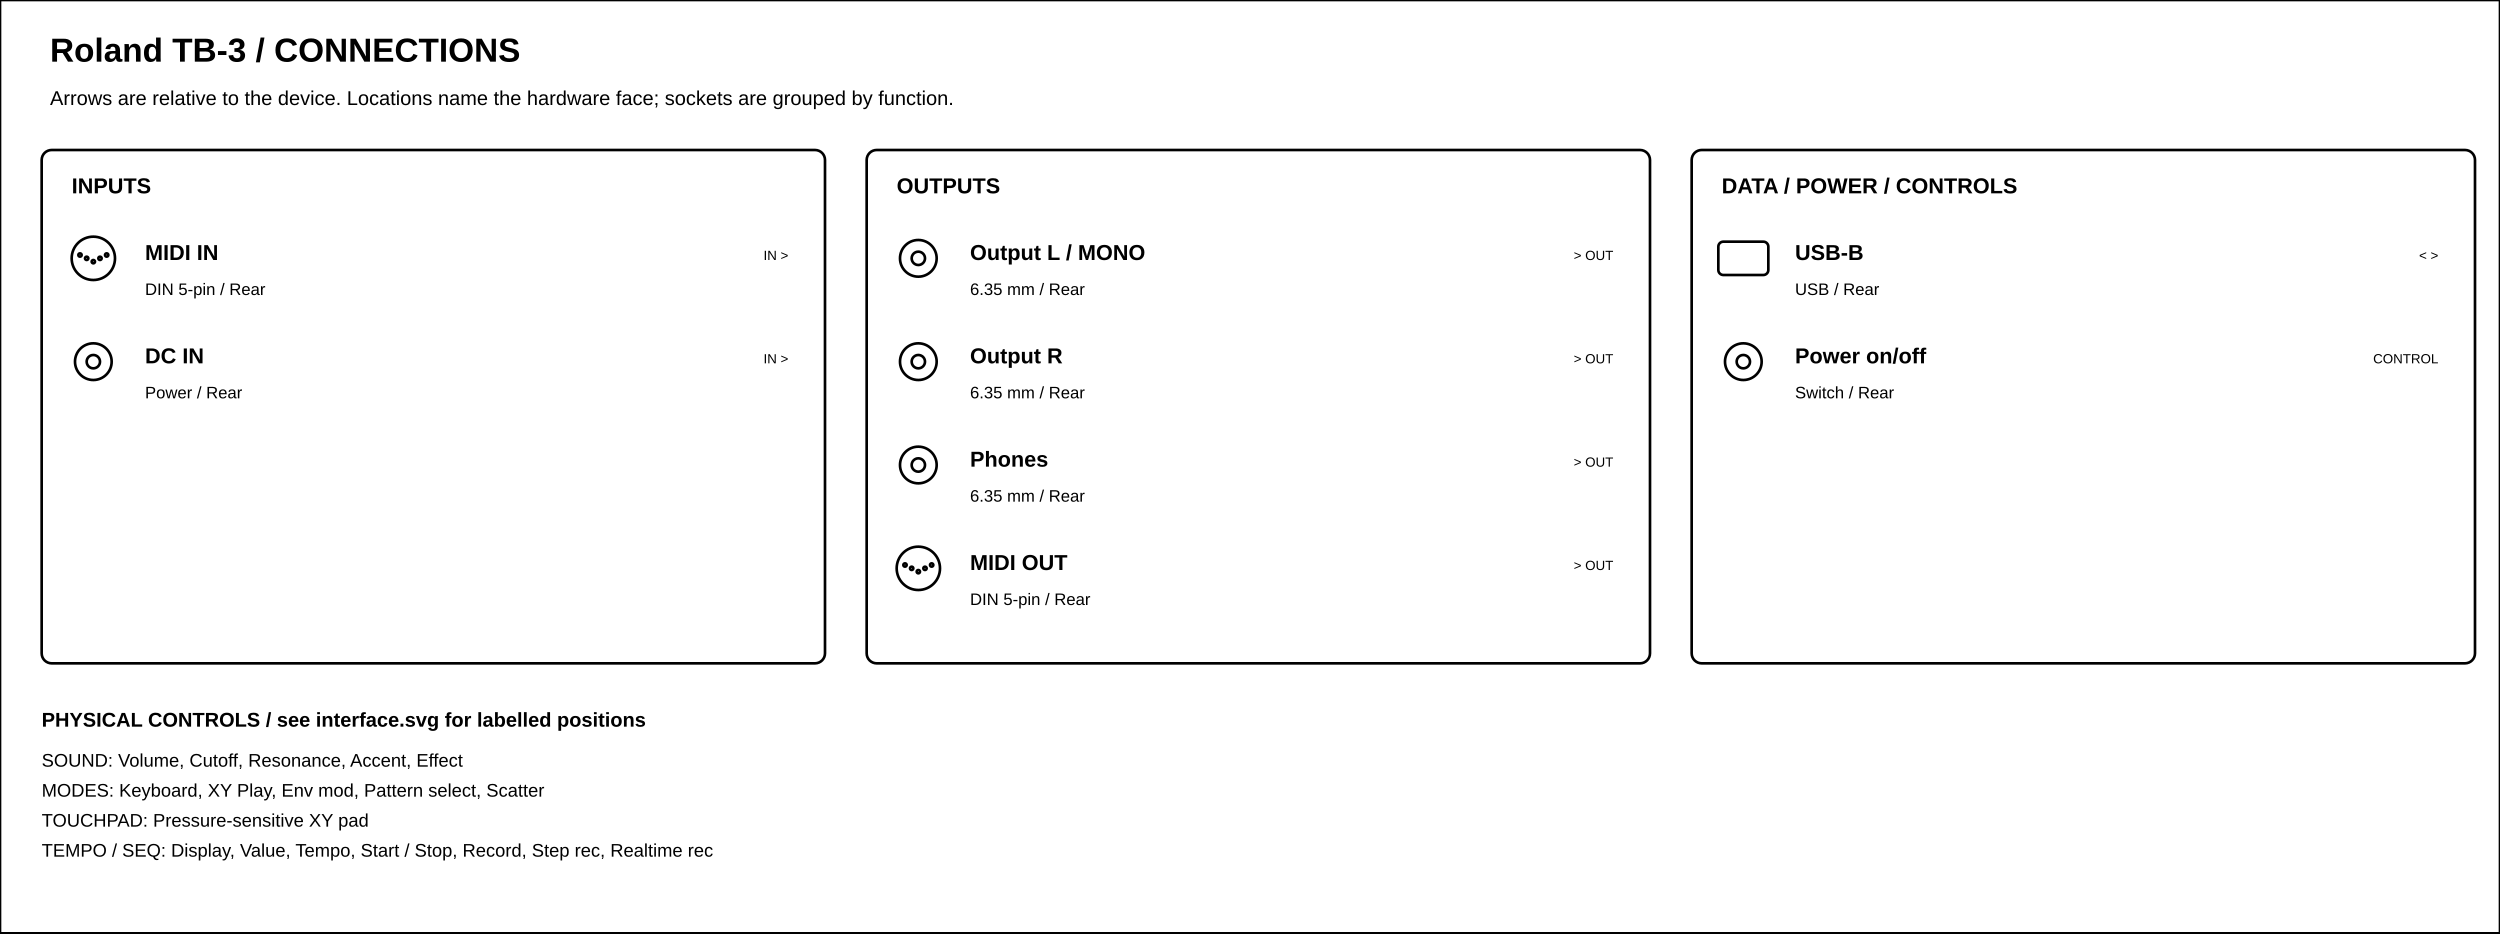
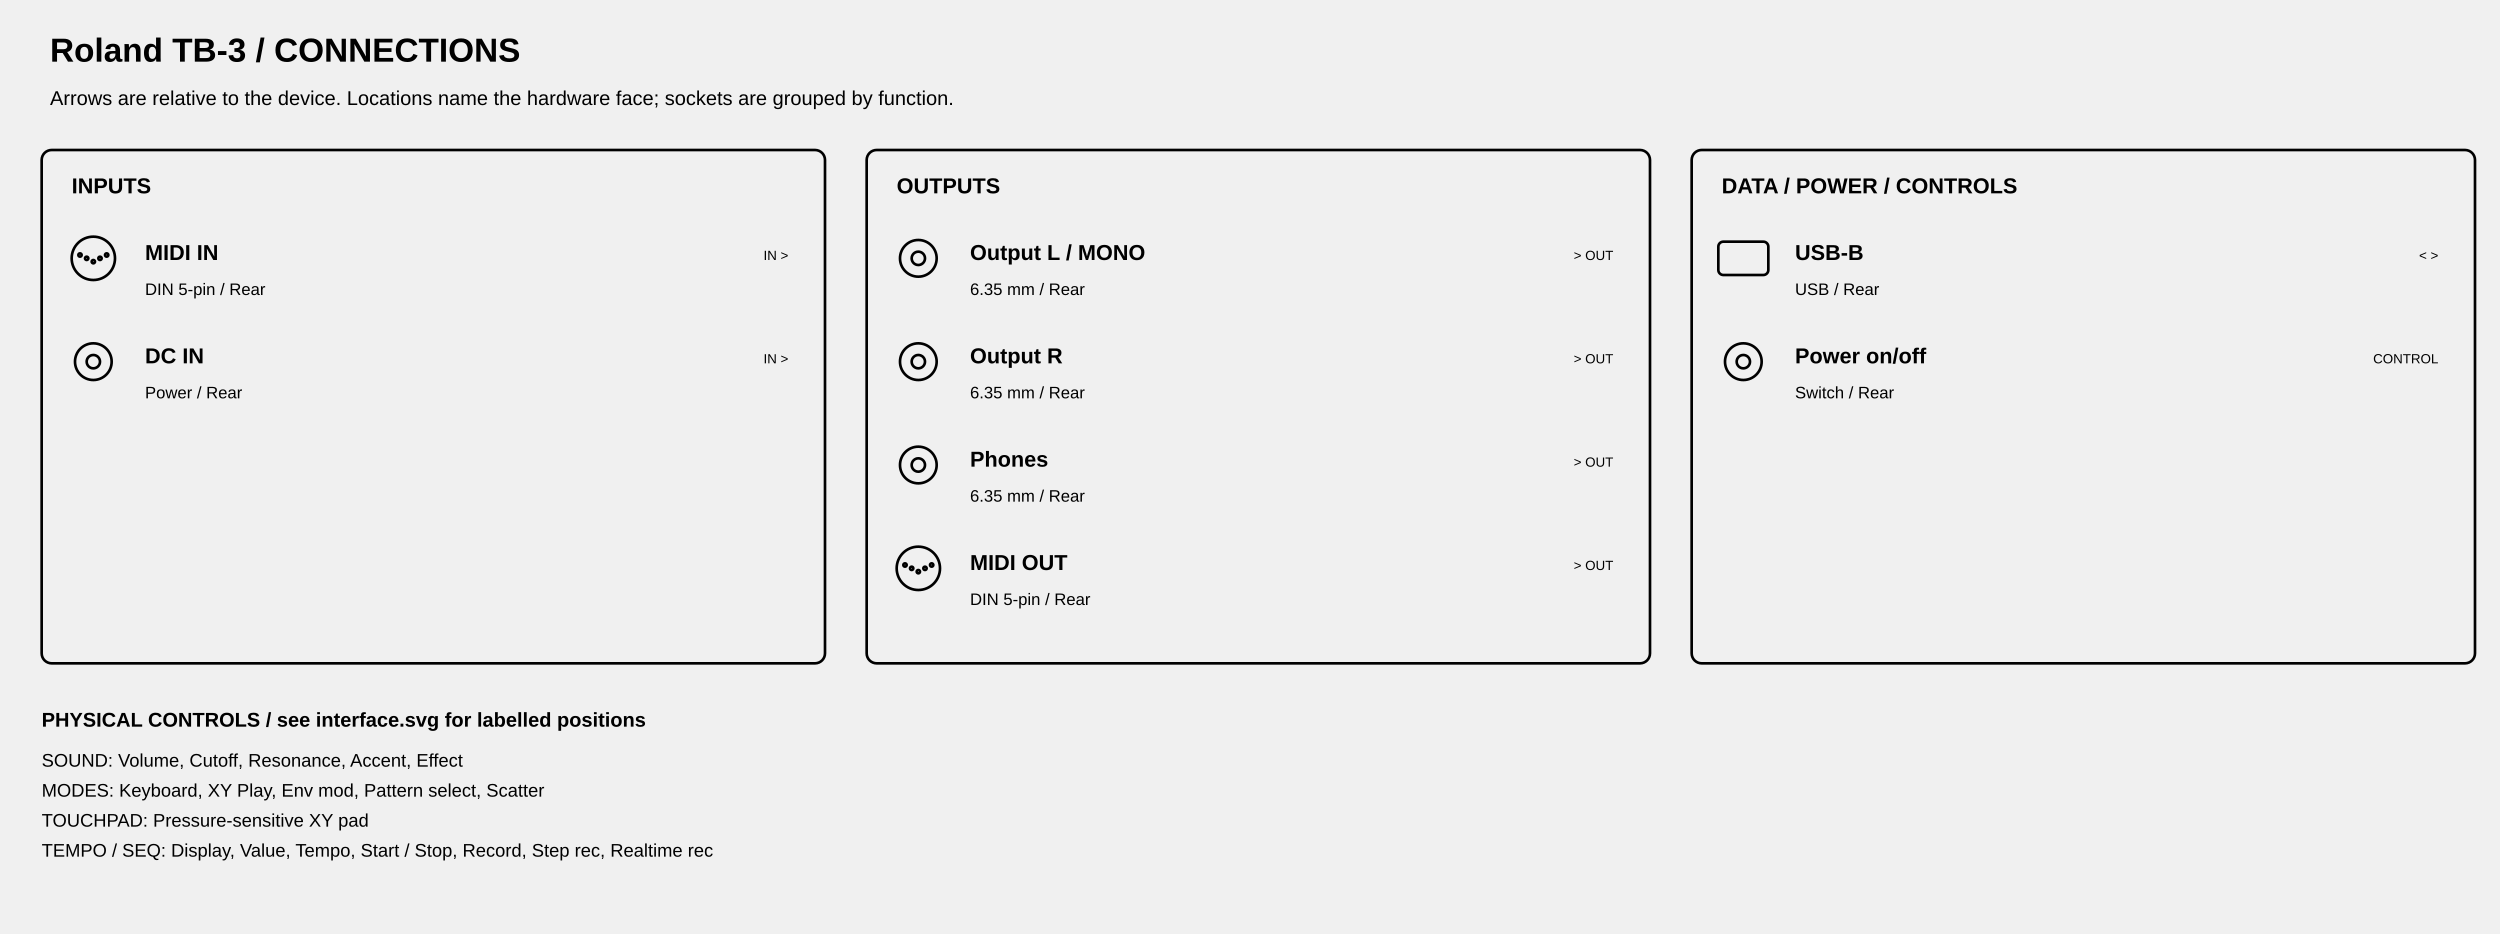
- <svg xmlns="http://www.w3.org/2000/svg" viewBox="0 0 1500 560" role="img" aria-labelledby="title description">
-   <style>text{font-family:Arial,Helvetica,sans-serif;fill:#000;stroke:none}.line{fill:#fff;stroke:#000;stroke-width:1.6;stroke-linejoin:round;stroke-linecap:round}.thin{fill:none;stroke:#000;stroke-width:1;stroke-linejoin:round;stroke-linecap:round}</style>
-   <rect x="0" y="0" width="1500" height="560" class="line" fill="#fff" stroke="none" stroke-width="1.6" />
-   <text x="30" y="37" fill="#000" font-family="Arial,Helvetica,sans-serif" font-size="20" text-anchor="start" font-weight="bold">Roland TB-3 / CONNECTIONS</text>
-   <text x="30" y="63" fill="#000" font-family="Arial,Helvetica,sans-serif" font-size="12" text-anchor="start">Arrows are relative to the device. Locations name the hardware face; sockets are grouped by function.</text>
-   <rect x="25" y="90" width="470" height="308" class="line" fill="#fff" stroke="#000" stroke-width="1.6" rx="6" />
-   <text x="43" y="116" fill="#000" font-family="Arial,Helvetica,sans-serif" font-size="13" text-anchor="start" font-weight="bold">INPUTS</text>
-   <g id="port-0-1" aria-label="MIDI IN" data-direction="input">
-     <circle cx="56" cy="155" r="13" class="line" fill="#fff" stroke="#000" stroke-width="1.6" />
-     <circle cx="48" cy="153" r="1" class="line" fill="#fff" stroke="#000" stroke-width="1.6" />
-     <circle cx="52" cy="155" r="1" class="line" fill="#fff" stroke="#000" stroke-width="1.6" />
-     <circle cx="56" cy="157" r="1" class="line" fill="#fff" stroke="#000" stroke-width="1.6" />
-     <circle cx="60" cy="155" r="1" class="line" fill="#fff" stroke="#000" stroke-width="1.6" />
-     <circle cx="64" cy="153" r="1" class="line" fill="#fff" stroke="#000" stroke-width="1.6" />
-     <text x="87" y="156" fill="#000" font-family="Arial,Helvetica,sans-serif" font-size="13" text-anchor="start" font-weight="bold">MIDI IN</text>
-     <text x="87" y="177" fill="#000" font-family="Arial,Helvetica,sans-serif" font-size="10" text-anchor="start">DIN 5-pin / Rear</text>
-     <text x="473" y="156" fill="#000" font-family="Arial,Helvetica,sans-serif" font-size="8" text-anchor="end">IN &gt;</text>
+ <svg xmlns="http://www.w3.org/2000/svg" viewBox="0 0 1500 560" role="group" aria-labelledby="roland-tb-3-connections--title" aria-describedby="roland-tb-3-connections--description" data-device="roland-tb-3" data-diagram-style="wireframe" style="background: #fff; color: #000;">
+   <style>text{font-family:Arial,Helvetica,sans-serif}[data-part]:focus-visible{outline:3px solid currentColor}</style>
+   <text x="30" y="37" fill="currentColor" stroke="none" font-size="20" text-anchor="start" font-weight="bold">Roland TB-3 / CONNECTIONS</text>
+   <text x="30" y="63" fill="currentColor" stroke="none" font-size="12" text-anchor="start">Arrows are relative to the device. Locations name the hardware face; sockets are grouped by function.</text>
+   <rect x="25" y="90" width="470" height="308" rx="6" fill="none" stroke="currentColor" stroke-linejoin="round" stroke-linecap="round" stroke-width="1.6" />
+   <text x="43" y="116" fill="currentColor" stroke="none" font-size="13" text-anchor="start" font-weight="bold">INPUTS</text>
+   <g id="roland-tb-3-connections--port-0-1" aria-label="MIDI IN" data-direction="input">
+     <circle cx="56" cy="155" r="13" fill="none" stroke="currentColor" stroke-linejoin="round" stroke-linecap="round" stroke-width="1.6" />
+     <circle cx="48" cy="153" r="1" fill="none" stroke="currentColor" stroke-linejoin="round" stroke-linecap="round" stroke-width="1.6" />
+     <circle cx="52" cy="155" r="1" fill="none" stroke="currentColor" stroke-linejoin="round" stroke-linecap="round" stroke-width="1.6" />
+     <circle cx="56" cy="157" r="1" fill="none" stroke="currentColor" stroke-linejoin="round" stroke-linecap="round" stroke-width="1.6" />
+     <circle cx="60" cy="155" r="1" fill="none" stroke="currentColor" stroke-linejoin="round" stroke-linecap="round" stroke-width="1.6" />
+     <circle cx="64" cy="153" r="1" fill="none" stroke="currentColor" stroke-linejoin="round" stroke-linecap="round" stroke-width="1.6" />
+     <text x="87" y="156" fill="currentColor" stroke="none" font-size="13" text-anchor="start" font-weight="bold">MIDI IN</text>
+     <text x="87" y="177" fill="currentColor" stroke="none" font-size="10" text-anchor="start">DIN 5-pin / Rear</text>
+     <text x="473" y="156" fill="currentColor" stroke="none" font-size="8" text-anchor="end">IN &gt;</text>
  </g>
-   <g id="port-0-2" aria-label="DC IN" data-direction="input">
-     <circle cx="56" cy="217" r="11" class="line" fill="#fff" stroke="#000" stroke-width="1.6" />
-     <circle cx="56" cy="217" r="4" class="line" fill="#fff" stroke="#000" stroke-width="1.6" />
-     <text x="87" y="218" fill="#000" font-family="Arial,Helvetica,sans-serif" font-size="13" text-anchor="start" font-weight="bold">DC IN</text>
-     <text x="87" y="239" fill="#000" font-family="Arial,Helvetica,sans-serif" font-size="10" text-anchor="start">Power / Rear</text>
-     <text x="473" y="218" fill="#000" font-family="Arial,Helvetica,sans-serif" font-size="8" text-anchor="end">IN &gt;</text>
+   <g id="roland-tb-3-connections--port-0-2" aria-label="DC IN" data-direction="input">
+     <circle cx="56" cy="217" r="11" fill="none" stroke="currentColor" stroke-linejoin="round" stroke-linecap="round" stroke-width="1.6" />
+     <circle cx="56" cy="217" r="4" fill="none" stroke="currentColor" stroke-linejoin="round" stroke-linecap="round" stroke-width="1.6" />
+     <text x="87" y="218" fill="currentColor" stroke="none" font-size="13" text-anchor="start" font-weight="bold">DC IN</text>
+     <text x="87" y="239" fill="currentColor" stroke="none" font-size="10" text-anchor="start">Power / Rear</text>
+     <text x="473" y="218" fill="currentColor" stroke="none" font-size="8" text-anchor="end">IN &gt;</text>
  </g>
-   <rect x="520" y="90" width="470" height="308" class="line" fill="#fff" stroke="#000" stroke-width="1.6" rx="6" />
-   <text x="538" y="116" fill="#000" font-family="Arial,Helvetica,sans-serif" font-size="13" text-anchor="start" font-weight="bold">OUTPUTS</text>
-   <g id="port-1-1" aria-label="Output L / MONO" data-direction="output">
-     <circle cx="551" cy="155" r="11" class="line" fill="#fff" stroke="#000" stroke-width="1.6" />
-     <circle cx="551" cy="155" r="4" class="line" fill="#fff" stroke="#000" stroke-width="1.6" />
-     <text x="582" y="156" fill="#000" font-family="Arial,Helvetica,sans-serif" font-size="13" text-anchor="start" font-weight="bold">Output L / MONO</text>
-     <text x="582" y="177" fill="#000" font-family="Arial,Helvetica,sans-serif" font-size="10" text-anchor="start">6.35 mm / Rear</text>
-     <text x="968" y="156" fill="#000" font-family="Arial,Helvetica,sans-serif" font-size="8" text-anchor="end">&gt; OUT</text>
+   <rect x="520" y="90" width="470" height="308" rx="6" fill="none" stroke="currentColor" stroke-linejoin="round" stroke-linecap="round" stroke-width="1.6" />
+   <text x="538" y="116" fill="currentColor" stroke="none" font-size="13" text-anchor="start" font-weight="bold">OUTPUTS</text>
+   <g id="roland-tb-3-connections--port-1-1" aria-label="Output L / MONO" data-direction="output">
+     <circle cx="551" cy="155" r="11" fill="none" stroke="currentColor" stroke-linejoin="round" stroke-linecap="round" stroke-width="1.6" />
+     <circle cx="551" cy="155" r="4" fill="none" stroke="currentColor" stroke-linejoin="round" stroke-linecap="round" stroke-width="1.6" />
+     <text x="582" y="156" fill="currentColor" stroke="none" font-size="13" text-anchor="start" font-weight="bold">Output L / MONO</text>
+     <text x="582" y="177" fill="currentColor" stroke="none" font-size="10" text-anchor="start">6.35 mm / Rear</text>
+     <text x="968" y="156" fill="currentColor" stroke="none" font-size="8" text-anchor="end">&gt; OUT</text>
  </g>
-   <g id="port-1-2" aria-label="Output R" data-direction="output">
-     <circle cx="551" cy="217" r="11" class="line" fill="#fff" stroke="#000" stroke-width="1.6" />
-     <circle cx="551" cy="217" r="4" class="line" fill="#fff" stroke="#000" stroke-width="1.6" />
-     <text x="582" y="218" fill="#000" font-family="Arial,Helvetica,sans-serif" font-size="13" text-anchor="start" font-weight="bold">Output R</text>
-     <text x="582" y="239" fill="#000" font-family="Arial,Helvetica,sans-serif" font-size="10" text-anchor="start">6.35 mm / Rear</text>
-     <text x="968" y="218" fill="#000" font-family="Arial,Helvetica,sans-serif" font-size="8" text-anchor="end">&gt; OUT</text>
+   <g id="roland-tb-3-connections--port-1-2" aria-label="Output R" data-direction="output">
+     <circle cx="551" cy="217" r="11" fill="none" stroke="currentColor" stroke-linejoin="round" stroke-linecap="round" stroke-width="1.6" />
+     <circle cx="551" cy="217" r="4" fill="none" stroke="currentColor" stroke-linejoin="round" stroke-linecap="round" stroke-width="1.6" />
+     <text x="582" y="218" fill="currentColor" stroke="none" font-size="13" text-anchor="start" font-weight="bold">Output R</text>
+     <text x="582" y="239" fill="currentColor" stroke="none" font-size="10" text-anchor="start">6.35 mm / Rear</text>
+     <text x="968" y="218" fill="currentColor" stroke="none" font-size="8" text-anchor="end">&gt; OUT</text>
  </g>
-   <g id="port-1-3" aria-label="Phones" data-direction="output">
-     <circle cx="551" cy="279" r="11" class="line" fill="#fff" stroke="#000" stroke-width="1.6" />
-     <circle cx="551" cy="279" r="4" class="line" fill="#fff" stroke="#000" stroke-width="1.6" />
-     <text x="582" y="280" fill="#000" font-family="Arial,Helvetica,sans-serif" font-size="13" text-anchor="start" font-weight="bold">Phones</text>
-     <text x="582" y="301" fill="#000" font-family="Arial,Helvetica,sans-serif" font-size="10" text-anchor="start">6.35 mm / Rear</text>
-     <text x="968" y="280" fill="#000" font-family="Arial,Helvetica,sans-serif" font-size="8" text-anchor="end">&gt; OUT</text>
+   <g id="roland-tb-3-connections--port-1-3" aria-label="Phones" data-direction="output">
+     <circle cx="551" cy="279" r="11" fill="none" stroke="currentColor" stroke-linejoin="round" stroke-linecap="round" stroke-width="1.6" />
+     <circle cx="551" cy="279" r="4" fill="none" stroke="currentColor" stroke-linejoin="round" stroke-linecap="round" stroke-width="1.6" />
+     <text x="582" y="280" fill="currentColor" stroke="none" font-size="13" text-anchor="start" font-weight="bold">Phones</text>
+     <text x="582" y="301" fill="currentColor" stroke="none" font-size="10" text-anchor="start">6.35 mm / Rear</text>
+     <text x="968" y="280" fill="currentColor" stroke="none" font-size="8" text-anchor="end">&gt; OUT</text>
  </g>
-   <g id="port-1-4" aria-label="MIDI OUT" data-direction="output">
-     <circle cx="551" cy="341" r="13" class="line" fill="#fff" stroke="#000" stroke-width="1.6" />
-     <circle cx="543" cy="339" r="1" class="line" fill="#fff" stroke="#000" stroke-width="1.6" />
-     <circle cx="547" cy="341" r="1" class="line" fill="#fff" stroke="#000" stroke-width="1.6" />
-     <circle cx="551" cy="343" r="1" class="line" fill="#fff" stroke="#000" stroke-width="1.6" />
-     <circle cx="555" cy="341" r="1" class="line" fill="#fff" stroke="#000" stroke-width="1.6" />
-     <circle cx="559" cy="339" r="1" class="line" fill="#fff" stroke="#000" stroke-width="1.6" />
-     <text x="582" y="342" fill="#000" font-family="Arial,Helvetica,sans-serif" font-size="13" text-anchor="start" font-weight="bold">MIDI OUT</text>
-     <text x="582" y="363" fill="#000" font-family="Arial,Helvetica,sans-serif" font-size="10" text-anchor="start">DIN 5-pin / Rear</text>
-     <text x="968" y="342" fill="#000" font-family="Arial,Helvetica,sans-serif" font-size="8" text-anchor="end">&gt; OUT</text>
+   <g id="roland-tb-3-connections--port-1-4" aria-label="MIDI OUT" data-direction="output">
+     <circle cx="551" cy="341" r="13" fill="none" stroke="currentColor" stroke-linejoin="round" stroke-linecap="round" stroke-width="1.6" />
+     <circle cx="543" cy="339" r="1" fill="none" stroke="currentColor" stroke-linejoin="round" stroke-linecap="round" stroke-width="1.6" />
+     <circle cx="547" cy="341" r="1" fill="none" stroke="currentColor" stroke-linejoin="round" stroke-linecap="round" stroke-width="1.6" />
+     <circle cx="551" cy="343" r="1" fill="none" stroke="currentColor" stroke-linejoin="round" stroke-linecap="round" stroke-width="1.6" />
+     <circle cx="555" cy="341" r="1" fill="none" stroke="currentColor" stroke-linejoin="round" stroke-linecap="round" stroke-width="1.6" />
+     <circle cx="559" cy="339" r="1" fill="none" stroke="currentColor" stroke-linejoin="round" stroke-linecap="round" stroke-width="1.6" />
+     <text x="582" y="342" fill="currentColor" stroke="none" font-size="13" text-anchor="start" font-weight="bold">MIDI OUT</text>
+     <text x="582" y="363" fill="currentColor" stroke="none" font-size="10" text-anchor="start">DIN 5-pin / Rear</text>
+     <text x="968" y="342" fill="currentColor" stroke="none" font-size="8" text-anchor="end">&gt; OUT</text>
  </g>
-   <rect x="1015" y="90" width="470" height="308" class="line" fill="#fff" stroke="#000" stroke-width="1.6" rx="6" />
-   <text x="1033" y="116" fill="#000" font-family="Arial,Helvetica,sans-serif" font-size="13" text-anchor="start" font-weight="bold">DATA / POWER / CONTROLS</text>
-   <g id="port-2-1" aria-label="USB-B" data-direction="bidirectional">
-     <rect x="1031" y="145" width="30" height="20" class="line" fill="#fff" stroke="#000" stroke-width="1.6" rx="3" />
-     <text x="1077" y="156" fill="#000" font-family="Arial,Helvetica,sans-serif" font-size="13" text-anchor="start" font-weight="bold">USB-B</text>
-     <text x="1077" y="177" fill="#000" font-family="Arial,Helvetica,sans-serif" font-size="10" text-anchor="start">USB / Rear</text>
-     <text x="1463" y="156" fill="#000" font-family="Arial,Helvetica,sans-serif" font-size="8" text-anchor="end">&lt; &gt;</text>
+   <rect x="1015" y="90" width="470" height="308" rx="6" fill="none" stroke="currentColor" stroke-linejoin="round" stroke-linecap="round" stroke-width="1.6" />
+   <text x="1033" y="116" fill="currentColor" stroke="none" font-size="13" text-anchor="start" font-weight="bold">DATA / POWER / CONTROLS</text>
+   <g id="roland-tb-3-connections--port-2-1" aria-label="USB-B" data-direction="bidirectional">
+     <rect x="1031" y="145" width="30" height="20" rx="3" fill="none" stroke="currentColor" stroke-linejoin="round" stroke-linecap="round" stroke-width="1.6" />
+     <text x="1077" y="156" fill="currentColor" stroke="none" font-size="13" text-anchor="start" font-weight="bold">USB-B</text>
+     <text x="1077" y="177" fill="currentColor" stroke="none" font-size="10" text-anchor="start">USB / Rear</text>
+     <text x="1463" y="156" fill="currentColor" stroke="none" font-size="8" text-anchor="end">&lt; &gt;</text>
  </g>
-   <g id="port-2-2" aria-label="Power on/off" data-direction="control">
-     <circle cx="1046" cy="217" r="11" class="line" fill="#fff" stroke="#000" stroke-width="1.6" />
-     <circle cx="1046" cy="217" r="4" class="line" fill="#fff" stroke="#000" stroke-width="1.6" />
-     <text x="1077" y="218" fill="#000" font-family="Arial,Helvetica,sans-serif" font-size="13" text-anchor="start" font-weight="bold">Power on/off</text>
-     <text x="1077" y="239" fill="#000" font-family="Arial,Helvetica,sans-serif" font-size="10" text-anchor="start">Switch / Rear</text>
-     <text x="1463" y="218" fill="#000" font-family="Arial,Helvetica,sans-serif" font-size="8" text-anchor="end">CONTROL</text>
+   <g id="roland-tb-3-connections--port-2-2" aria-label="Power on/off" data-direction="control">
+     <circle cx="1046" cy="217" r="11" fill="none" stroke="currentColor" stroke-linejoin="round" stroke-linecap="round" stroke-width="1.6" />
+     <circle cx="1046" cy="217" r="4" fill="none" stroke="currentColor" stroke-linejoin="round" stroke-linecap="round" stroke-width="1.6" />
+     <text x="1077" y="218" fill="currentColor" stroke="none" font-size="13" text-anchor="start" font-weight="bold">Power on/off</text>
+     <text x="1077" y="239" fill="currentColor" stroke="none" font-size="10" text-anchor="start">Switch / Rear</text>
+     <text x="1463" y="218" fill="currentColor" stroke="none" font-size="8" text-anchor="end">CONTROL</text>
  </g>
-   <text x="25" y="436" fill="#000" font-family="Arial,Helvetica,sans-serif" font-size="12" text-anchor="start" font-weight="bold">PHYSICAL CONTROLS / see interface.svg for labelled positions</text>
-   <text x="25" y="460" fill="#000" font-family="Arial,Helvetica,sans-serif" font-size="11" text-anchor="start">SOUND: Volume, Cutoff, Resonance, Accent, Effect</text>
-   <text x="25" y="478" fill="#000" font-family="Arial,Helvetica,sans-serif" font-size="11" text-anchor="start">MODES: Keyboard, XY Play, Env mod, Pattern select, Scatter</text>
-   <text x="25" y="496" fill="#000" font-family="Arial,Helvetica,sans-serif" font-size="11" text-anchor="start">TOUCHPAD: Pressure-sensitive XY pad</text>
-   <text x="25" y="514" fill="#000" font-family="Arial,Helvetica,sans-serif" font-size="11" text-anchor="start">TEMPO / SEQ: Display, Value, Tempo, Start / Stop, Record, Step rec, Realtime rec</text>
+   <text x="25" y="436" fill="currentColor" stroke="none" font-size="12" text-anchor="start" font-weight="bold">PHYSICAL CONTROLS / see interface.svg for labelled positions</text>
+   <text x="25" y="460" fill="currentColor" stroke="none" font-size="11" text-anchor="start">SOUND: Volume, Cutoff, Resonance, Accent, Effect</text>
+   <text x="25" y="478" fill="currentColor" stroke="none" font-size="11" text-anchor="start">MODES: Keyboard, XY Play, Env mod, Pattern select, Scatter</text>
+   <text x="25" y="496" fill="currentColor" stroke="none" font-size="11" text-anchor="start">TOUCHPAD: Pressure-sensitive XY pad</text>
+   <text x="25" y="514" fill="currentColor" stroke="none" font-size="11" text-anchor="start">TEMPO / SEQ: Display, Value, Tempo, Start / Stop, Record, Step rec, Realtime rec</text>
</svg>
